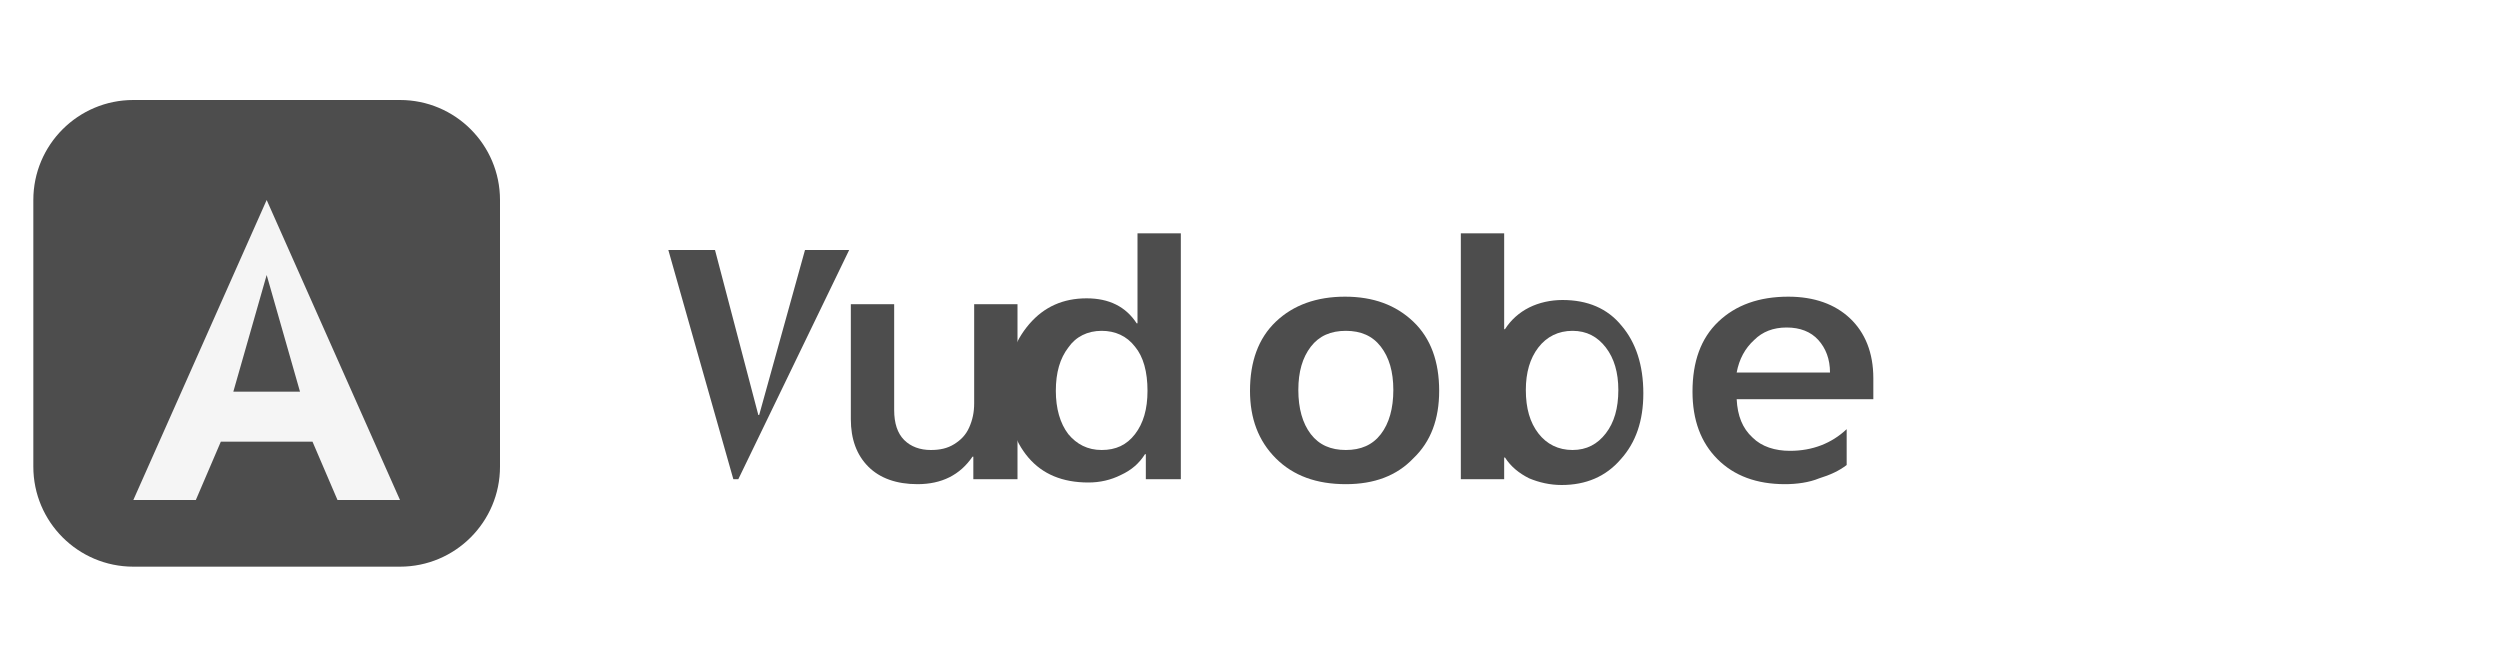
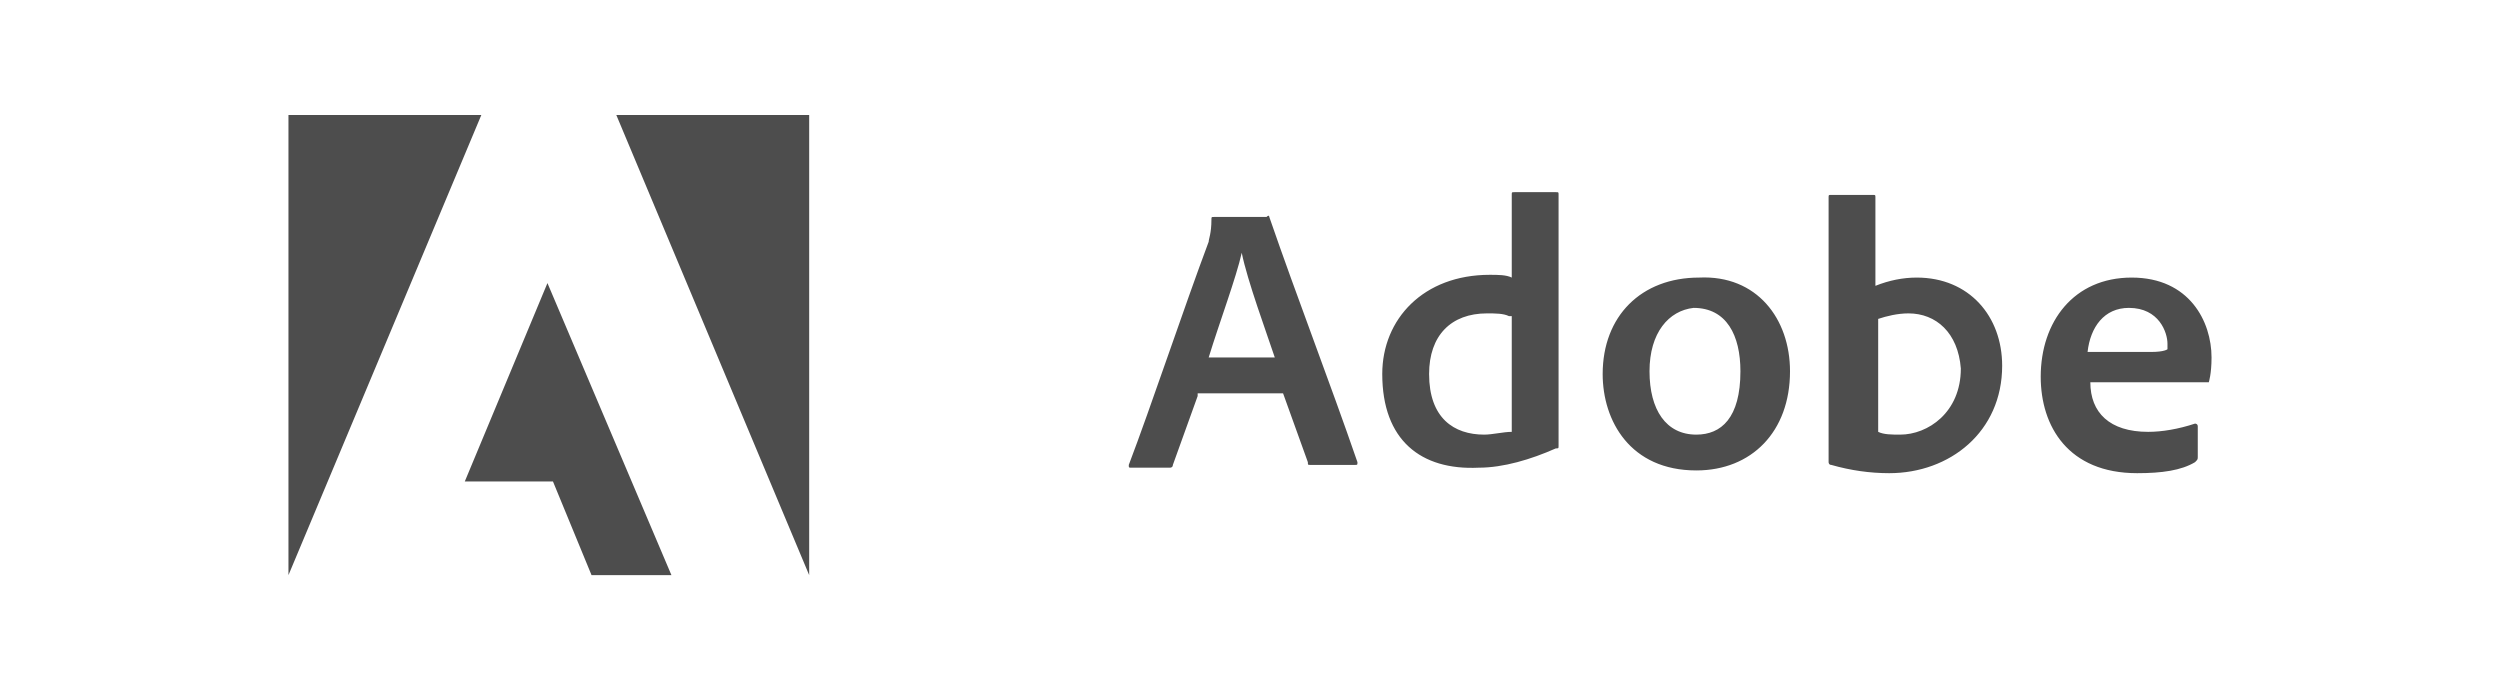
- <svg xmlns="http://www.w3.org/2000/svg" viewBox="0 0 300 80" fill="#4D4D4D">
-   <rect x="4" y="12" width="56" height="56" rx="12" ry="12" fill="#4D4D4D" />
-   <path d="M32 24L48 60H40.5L37.5 53H26.5L23.5 60H16L32 24Z" fill="#F5F5F5" />
-   <path d="M32 33L28 47H36L32 33Z" fill="#4D4D4D" />
-   <path d="M88 57.5L80.2 30h5.6l5.2 19.8h.1L96.6 30h5.3L88.6 57.5H88z" />
-   <path d="M121.8 57.5h-5V54.8h-.1c-1.5 2.2-3.7 3.3-6.6 3.3-2.5 0-4.5-.7-5.9-2.1-1.4-1.4-2.1-3.3-2.1-5.7V36.5h5.2v12.7c0 1.6.4 2.8 1.2 3.6.8.8 1.9 1.2 3.2 1.2 1.1 0 2-.2 2.8-.7.8-.5 1.4-1.1 1.8-2 .4-.9.6-1.8.6-2.9V36.5h5.2v21h-.3z" />
-   <path d="M142.5 57.5h-5v-3h-.1c-.7 1.1-1.6 1.9-2.9 2.5-1.2.6-2.5.9-3.9.9-3.1 0-5.5-1-7.2-3-1.7-2-2.6-4.7-2.6-8.1 0-3.2.9-5.8 2.7-7.9 1.8-2.1 4.1-3.1 6.9-3.1 2.7 0 4.7 1 6 3h.1V28h5.2v29.5h-.2zM132.2 54c1.7 0 3-.6 4-1.9 1-1.3 1.5-3 1.5-5.2 0-2.3-.5-4.1-1.5-5.3-1-1.3-2.4-1.9-4-1.9-1.7 0-3.1.7-4 2-1 1.3-1.5 3-1.5 5.2 0 2.1.5 3.9 1.5 5.2 1 1.2 2.3 1.9 4 1.9z" />
-   <path d="M161.5 58.1c-3.5 0-6.3-1-8.4-3.1-2.1-2.1-3.1-4.8-3.1-8.1 0-3.5 1-6.3 3.1-8.3 2.1-2 4.9-3 8.3-3s6.1 1 8.2 3c2.1 2 3.1 4.8 3.1 8.3 0 3.4-1 6.1-3.1 8.1-2 2.1-4.7 3.1-8.1 3.1zm0-4.1c1.8 0 3.2-.6 4.2-1.9 1-1.3 1.5-3.1 1.5-5.3 0-2.2-.5-3.9-1.5-5.2-1-1.3-2.4-1.9-4.2-1.9-1.8 0-3.2.6-4.2 1.9-1 1.3-1.5 3-1.5 5.2 0 2.2.5 4 1.5 5.3 1 1.3 2.4 1.9 4.2 1.9z" />
-   <path d="M180.5 57.5h-5.2V28h5.2v11.5h.1c.7-1.1 1.7-2 2.9-2.6 1.2-.6 2.6-.9 4-.9 3 0 5.4 1 7.1 3.1 1.7 2 2.6 4.7 2.6 8.1 0 3.3-.9 5.9-2.7 7.9-1.8 2.1-4.2 3.1-7.1 3.1-1.4 0-2.7-.3-3.9-.8-1.2-.6-2.2-1.4-2.9-2.5h-.1v2.6zm8.2-3.5c1.7 0 3-.7 4-2 1-1.3 1.5-3 1.5-5.2 0-2.1-.5-3.8-1.5-5.1-1-1.3-2.3-2-4-2-1.7 0-3.1.7-4.1 2-1 1.3-1.5 3-1.5 5.1 0 2.2.5 3.9 1.5 5.2 1 1.3 2.4 2 4.1 2z" />
-   <path d="M214.2 58.1c-3.4 0-6.1-1-8.1-3-2-2-3-4.7-3-8.1 0-3.6 1-6.4 3.1-8.4 2.1-2 4.9-3 8.4-3 3.1 0 5.6.9 7.4 2.6 1.8 1.7 2.8 4.1 2.8 7.2v2.5h-16.4c.1 2 .7 3.5 1.9 4.6 1.1 1.1 2.7 1.6 4.5 1.6 2.7 0 5-.9 6.8-2.6v4.3c-.9.7-2 1.2-3.3 1.6-1.2.5-2.7.7-4.1.7zm-5.8-13.4h11.2c0-1.6-.5-2.9-1.4-3.9-.9-1-2.2-1.5-3.8-1.5-1.6 0-2.9.5-3.9 1.5-1.1 1-1.8 2.3-2.1 3.9z" />
+ <svg xmlns="http://www.w3.org/2000/svg" viewBox="-150 -59.813 1299.997 358.878" fill="#4D4D4D">
+   <path d="M472.781 146.127l-12.893 35.818c0 1.439-1.434 1.439-1.434 1.439h-20.057c-1.434 0-1.434 0-1.434-1.439 11.459-30.082 28.653-81.659 41.546-116.048 0-1.427 1.435-4.295 1.435-11.458 0-1.434 0-1.434 1.434-1.434h27.219c1.435-1.434 1.435 0 1.435 0 14.319 41.546 31.515 85.96 45.841 127.513 0 1.428 0 1.428-1.427 1.428h-22.931c-1.428 0-1.428 0-1.428-1.428l-12.899-35.816h-44.407zm40.111-20.054c-4.295-12.893-14.326-40.112-17.188-54.439-2.867 12.893-11.465 35.816-17.194 54.439zm55.881 8.597c0-28.654 21.49-51.578 55.865-51.578 4.309 0 8.604 0 11.473 1.434v-42.98c0-1.434 0-1.434 1.427-1.434h21.49c1.427 0 1.427 0 1.427 1.434v130.368c0 1.439 0 1.439-1.427 1.439-12.899 5.723-27.227 10.031-40.112 10.031-30.094 1.429-50.143-14.325-50.143-48.714zm65.896-30.088c-2.868-1.434-7.163-1.434-11.459-1.434-18.621 0-30.08 11.466-30.08 31.522 0 22.916 12.886 31.521 28.654 31.521 4.295 0 10.017-1.441 14.326-1.441v-60.168zm146.135 28.661c0 31.508-20.063 51.57-48.716 51.57-34.376 0-48.702-25.785-48.702-50.143 0-30.088 20.049-50.144 50.143-50.144 30.081-1.434 47.275 21.49 47.275 48.717zm-73.06 0c0 20.049 8.591 32.949 24.345 32.949 12.899 0 22.931-8.605 22.931-32.949 0-18.629-7.163-32.956-24.357-32.956-12.902 1.427-22.919 12.893-22.919 32.956zm116.041-91.697c1.428 0 1.428 0 1.428 1.434v45.841c7.162-2.861 14.326-4.295 21.489-4.295 27.227 0 44.421 20.056 44.421 45.849 0 34.375-27.227 55.865-58.748 55.865-10.018 0-20.049-1.428-30.08-4.295-1.427 0-1.427-1.428-1.427-1.428V42.98c0-1.434 0-1.434 1.427-1.434zm18.622 61.602c-5.722 0-11.458 1.434-15.754 2.868v58.734c2.868 1.441 7.163 1.441 11.458 1.441 14.327 0 31.521-11.459 31.521-34.391-1.44-18.62-12.898-28.652-27.225-28.652zm94.564 35.817c0 15.768 10.018 25.785 30.081 25.785 7.162 0 15.754-1.428 24.357-4.295 0 0 1.428 0 1.428 1.441v15.754c0 1.426 0 1.426-1.428 2.867-7.162 4.295-17.195 5.723-30.094 5.723-35.817 0-50.145-24.344-50.145-50.145 0-28.646 17.195-51.57 47.29-51.57 30.081 0 41.538 22.924 41.538 41.546 0 8.598-1.426 12.893-1.426 12.893h-61.601zm31.507-15.761c7.164 0 8.605-1.426 8.605-1.426v-2.869c0-5.729-4.295-18.622-20.063-18.622-12.886 0-20.049 10.024-21.489 22.917z" />
+   <path d="M170.486 0l100.287 239.252V0zM0 0v239.252L100.287 0zm91.689 190.549h45.849l20.056 48.703h41.546L134.67 87.387z" />
</svg>
